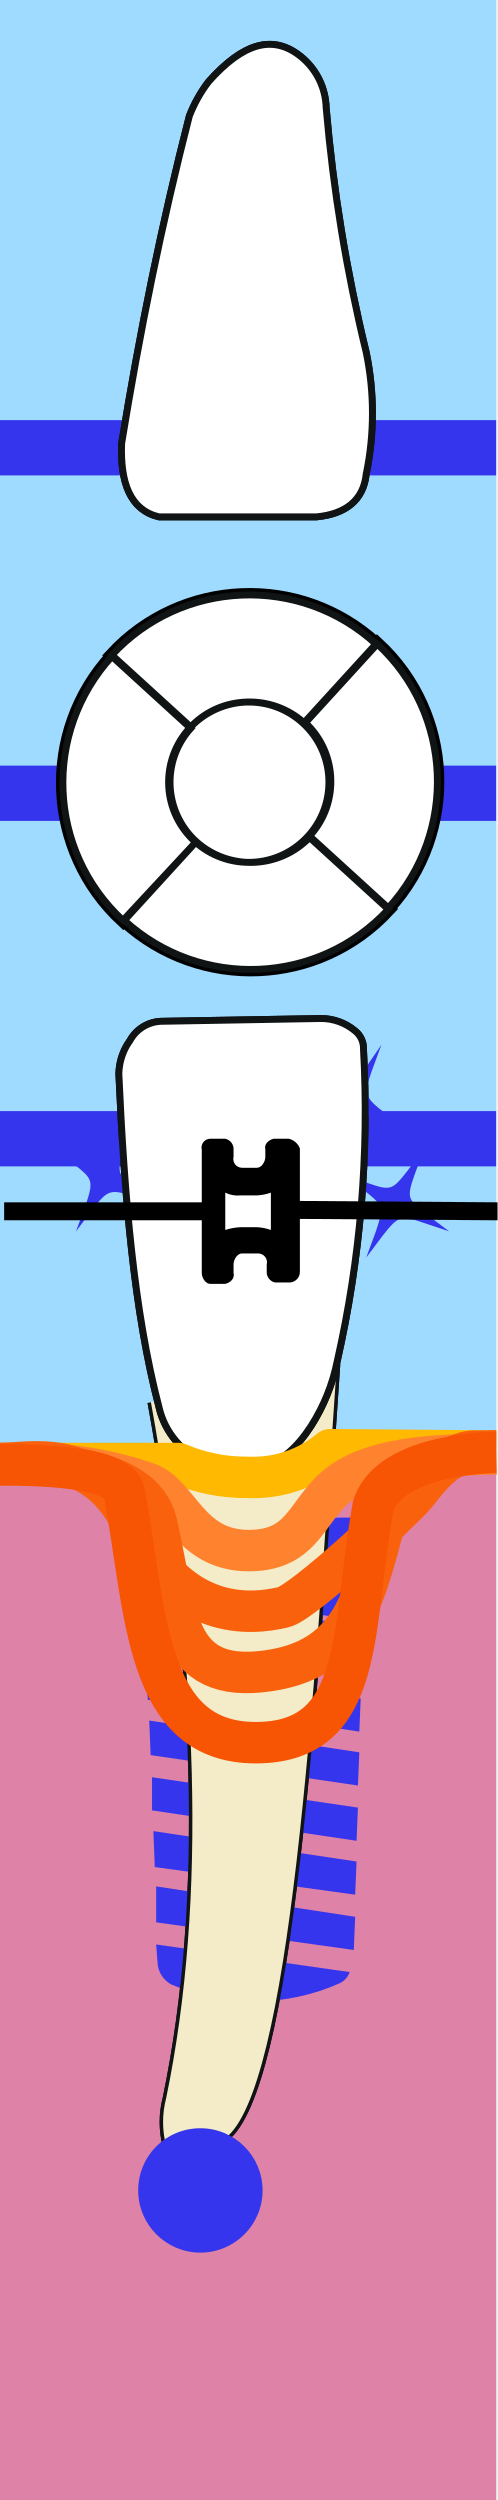
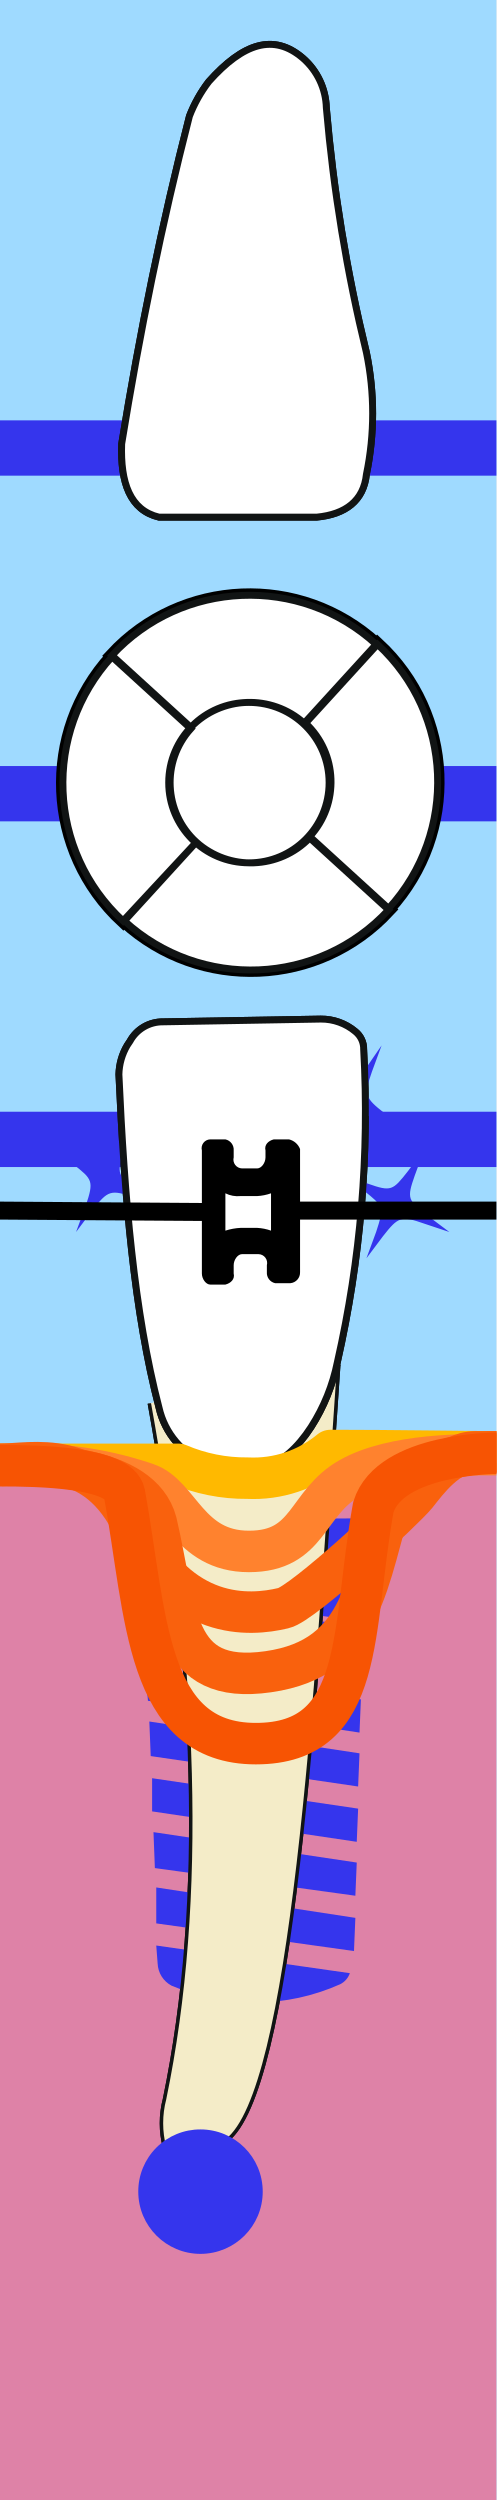
- <svg xmlns="http://www.w3.org/2000/svg" viewBox="0 0 36 180.9">
+ <svg xmlns="http://www.w3.org/2000/svg" viewBox="0 0 35.9 180.8">
  <g class="Слой_2" data-name="Слой 2">
    <g class="Слой_1-2" data-name="Слой 1">
      <g class="_41" data-name="41">
        <path class="background" d="M0,0H35.9V180.8H0Z" style="fill:#9fdaff" />
-         <path class="bone" d="M0,105.9H35.9v75H0Z" style="fill:#de82a7" />
+         <path class="bone" d="M0,105.8H35.9v75H0Z" style="fill:#de82a7" />
        <path class="bridge" d="M35.9,84.4H0v-4H35.9Zm0-29H0v4H35.9Zm0-25H0v4H35.9Z" style="fill:#3535ed" />
        <path class="root" d="M24.5,98.7c-1.7,25-3.4,52.5-8.1,56.1-2.4,2.7-3.8,2.8-4.5.5a6.92,6.92,0,0,1,0-3.5c3-14.5,2.3-31.5-1.1-50.3" style="fill:#f4ecc8;stroke:#111414;stroke-miterlimit:10;stroke-width:0.25px" />
        <path class="rootCanal" d="M21.7,98.9c.6.2-2.7,45.1-7.3,57.2a.52.52,0,0,1-1-.3c1.7-12.2,4.3-53.4,2.7-55.2C21.6,99.9,21.7,98.9,21.7,98.9Z" style="fill:#3535ed;stroke:#201600;stroke-miterlimit:10;stroke-width:0.25px" />
        <path class="implant" d="M11.4,142a1.9,1.9,0,0,0,1,1.6,15.23,15.23,0,0,0,12.2-.1,1.39,1.39,0,0,0,.7-.8l-14-2Zm-.1-2.9,14.3,2,.1-2.4-14.4-2.2Zm-.1-4,14.5,2,.1-2.4-14.7-2.2ZM11,131l14.8,2.2.1-2.4L11,128.6Zm-.1-4,15,2.2.1-2.4-15.2-2.3Zm-.2-4L26,125.3l.1-2.4-15.6-2.3Zm-.2-5.1,15.7,2.3.1-2.5-15.8-2.3v2.5Zm-.1-2.9,15.9,2.3.1-2.6-16,.1Zm-1.8-3.3a1.61,1.61,0,0,0,.4.7.91.91,0,0,0,.7.3h1.1l15-.1h1.1a.91.91,0,0,0,.7-.3,1.07,1.07,0,0,0,.2-.6v-1.9h-.4l-18.1.1H8.9Zm-.3-4.4a.89.89,0,0,0,.5.8.6.6,0,0,0,.4.1l18.1-.1c.2,0,.3-.1.4-.1a1,1,0,0,0,.4-.9v-1.2a.94.94,0,0,0-1-1L9,105a1.08,1.08,0,0,0-1,1H8l.3,1.3Z" style="fill:#3535ed" />
-         <path class="rootMusk" d="M24.5,98.7c-1.7,25-3.4,52.5-8.1,56.1-2.4,2.7-3.8,2.8-4.5.5a6.92,6.92,0,0,1,0-3.5c3-14.5,2.3-31.5-1.1-50.3" style="fill:#f4ecc8;stroke:#111414;stroke-miterlimit:10;stroke-width:0.25px" />
+         <path class="rootMask" d="M24.5,98.7c-1.7,25-3.4,52.5-8.1,56.1-2.4,2.7-3.8,2.8-4.5.5a6.92,6.92,0,0,1,0-3.5c3-14.5,2.3-31.5-1.1-50.3" style="fill:#f4ecc8;stroke:#111414;stroke-miterlimit:10;stroke-width:0.25px" />
        <path class="coronaLingual" d="M15.1,5.9c2.5-2.8,4.7-3.5,6.8-1.7a4.94,4.94,0,0,1,1.7,3.6,116.67,116.67,0,0,0,2.9,17.7,21.74,21.74,0,0,1,0,8.8c-.2,1.9-1.5,2.9-3.6,3.1H11.5c-2.1-.5-2.8-2.5-2.7-5.3,1.3-8,2.9-15.9,4.9-23.7A10.1,10.1,0,0,1,15.1,5.9Z" style="fill:#fff;stroke:#111414;stroke-miterlimit:10;stroke-width:0.5px" />
        <path class="coronaLingualIncisalDistal" d="M9,32.2c.2-1.5.5-3.1.8-4.6h5.5v9.9H11.7C9.5,37,8.8,35,9,32.2Z" style="fill:#3535ed" />
        <path class="coronaLingualIncisalMiddle" d="M15.3,27.6H21v9.9H15.3Z" style="fill:#3535ed" />
        <path class="coronaLingualIncisionMesial" d="M26.9,27.6a19.37,19.37,0,0,1-.3,6.8c-.2,1.9-1.5,2.9-3.6,3.1H20.9V27.6Z" style="fill:#3535ed" />
        <path class="coronaLingualMiddleDistal" d="M12.5,13.9h2.7V27.6H9.7C10.6,23,11.5,18.5,12.5,13.9Z" style="fill:#3535ed" />
        <path class="coronaLingualMiddleMiddle" d="M15.2,13.9h5.7V27.6H15.2Z" style="fill:#3535ed" />
        <path class="coronaLingualMiddleMesial" d="M24.4,14c.5,3.8,1.3,7.7,2.2,11.6.1.7.2,1.4.3,2h-6V14Z" style="fill:#3535ed" />
        <path class="coronaLingualCervicalDistal" d="M13.9,8.5A6,6,0,0,1,15.2,6l.1-.1V14H12.5C13,12.1,13.4,10.3,13.9,8.5Z" style="fill:#3535ed" />
        <path class="coronaLingualCervicalMiddle" d="M20.9,3.6V14H15.2V5.9C17.3,3.6,19.2,2.8,20.9,3.6Z" style="fill:#3535ed" />
        <path class="coronaLingualCervicalMesial" d="M22,4.4c.9,1,.9,0,1.7,3.6.1,2,.4,4,.7,6H20.9V3.7A6.73,6.73,0,0,1,22,4.4Z" style="fill:#3535ed" />
        <path class="coronaLabial" d="M9.2,75.6l.2-.3a2.69,2.69,0,0,1,2.4-1.4l11.4-.2a3.84,3.84,0,0,1,2.5.9h0a1.61,1.61,0,0,1,.6,1.3,81.68,81.68,0,0,1-1.9,22.6,13.69,13.69,0,0,1-1.9,4.7c-2,3.1-4.6,3.9-7.5,2.7a5.78,5.78,0,0,1-3.5-4.1C9.7,94.9,9,86.6,8.6,77.7A4.34,4.34,0,0,1,9.2,75.6Z" style="fill:#fff;stroke:#111414;stroke-miterlimit:10;stroke-width:0.5px" />
        <path class="coronaLabialIncisalDistal" d="M8.7,77.9a4.55,4.55,0,0,1,.5-2l.2-.3a2.69,2.69,0,0,1,2.4-1.4h2v5.9H8.7Z" style="fill:#3535ed" />
        <path class="coronaLabialIncisalMiddle" d="M20.8,73.9V80h-7V74.1Z" style="fill:#3535ed" />
        <path class="coronaLabialIncisionMesial" d="M23.2,73.9a3.84,3.84,0,0,1,2.5.9,1.61,1.61,0,0,1,.6,1.3c.1,1.3.1,2.6.1,3.9H20.7V73.9Z" style="fill:#3535ed" />
        <path class="coronaLabialMiddleDistal" d="M8.8,80h5.1V98.3H10.8A111.39,111.39,0,0,1,8.8,80Z" style="fill:#3535ed" />
        <path class="coronaLabialMiddleMiddle" d="M13.8,80h7V98.3h-7Z" style="fill:#3535ed" />
        <path class="coronaLabialMiddleMesial" d="M26.3,80a86.21,86.21,0,0,1-2,18.3H20.7V80Z" style="fill:#3535ed" />
        <path class="coronaLabialCervicalDistal" d="M13.8,98.2v7a6.13,6.13,0,0,1-2.3-3.4c-.3-1.1-.5-2.4-.8-3.6Z" style="fill:#3535ed" />
        <path class="coronaLabialCervicalMiddle" d="M20.8,98.2v7a5.34,5.34,0,0,1-5.8.7,7.46,7.46,0,0,1-1.2-.7v-7Z" style="fill:#3535ed" />
        <path class="coronaLabialCervicalMesial" d="M24.5,98.2a.76.76,0,0,1-.1.4,13.69,13.69,0,0,1-1.9,4.7,10.61,10.61,0,0,1-1.7,2v-7Z" style="fill:#3535ed" />
        <path class="veneer" d="M19.7,81.5l-1.6-1.2c-2.4-1.8-2.5-2.1-1.5-4.9l.7-1.9-1.2,1.6c-1.8,2.4-2.1,2.5-4.9,1.5l-1.9-.7,1.6,1.2c2.4,1.8,2.5,2.1,1.4,4.9l-.7,1.9,1.2-1.6c1.8-2.4,2.1-2.5,4.9-1.4ZM18.5,91.9l-1.6-1.2c-1.4-1.1-1.5-1.2-.9-2.9l.7-1.9-1.2,1.6c-1.1,1.4-1.2,1.5-2.9.9l-1.9-.7,1.6,1.2c1.4,1.1,1.5,1.3.9,3l-.7,1.9,1.2-1.6c1.1-1.4,1.3-1.5,3-.9Zm-7-4.6L9.9,86.1c-1.4-1.1-1.5-1.2-.9-3l.7-1.9L8.5,82.8c-1.1,1.4-1.2,1.5-2.9.9L3.7,83l1.6,1.2c1.4,1.1,1.5,1.2.9,3l-.7,1.9,1.2-1.6c1.1-1.4,1.3-1.5,3-.9Zm17.9-5.6-1.6-1.2c-1.4-1.1-1.5-1.3-.9-3l.7-1.9-1.1,1.6c-1.1,1.4-1.3,1.5-3,.9l-1.6-.5,1.3,1c1.4,1.1,1.5,1.3.9,3l-.7,1.9,1.2-1.6c1.1-1.4,1.3-1.5,3-.9Zm3.1,7.4-1.6-1.2c-1.4-1.1-1.5-1.2-.9-2.9l.7-1.9-1.2,1.6c-1.1,1.4-1.2,1.5-2.9.9l-1.9-.7,1.6,1.2c1.4,1.1,1.5,1.2.9,3L26.5,91l1.2-1.6c1.1-1.4,1.3-1.5,3-.9Z" style="fill:#3535ed" />
        <path class="coronaTop" d="M14.2,60.9,9,66.6a13.56,13.56,0,0,0,19.1-.8l-5.7-5.2A5.92,5.92,0,0,1,14.2,60.9Zm8.2-.4,5.7,5.2a13.56,13.56,0,0,0-.8-19.1h0l-5.2,5.7A5.83,5.83,0,0,1,22.4,60.5ZM22,52.3l5.2-5.7a13.56,13.56,0,0,0-19.1.8h0l5.7,5.2A5.92,5.92,0,0,1,22,52.3Zm-7.8,8.6a5.83,5.83,0,0,1-.4-8.2L8.1,47.5a13.56,13.56,0,0,0,.8,19.1ZM18,50.8a5.8,5.8,0,1,1-5.8,5.8A5.8,5.8,0,0,1,18,50.8Z" style="fill:#fff;stroke:#000;stroke-miterlimit:10" />
        <path class="coronaTopBuccal" d="M14.2,60.9,9,66.6a13.56,13.56,0,0,0,19.1-.8l-5.7-5.2A5.92,5.92,0,0,1,14.2,60.9Z" style="fill:#3535ed" />
        <path class="coronaTopMedial" d="M22.4,60.5l5.7,5.2a13.56,13.56,0,0,0-.8-19.1h0l-5.2,5.7A5.83,5.83,0,0,1,22.4,60.5Z" style="fill:#3535ed" />
        <path class="coronaTopLingual" d="M22,52.3l5.2-5.7a13.56,13.56,0,0,0-19.1.8h0l5.7,5.2A5.92,5.92,0,0,1,22,52.3Z" style="fill:#3535ed" />
        <path class="coronaTopDistal" d="M14.2,60.9a5.83,5.83,0,0,1-.4-8.2L8.1,47.5a13.56,13.56,0,0,0,.8,19.1Z" style="fill:#3535ed" />
        <path class="coronaTopOclusial" d="M18,50.9a5.8,5.8,0,1,1-5.8,5.8A5.8,5.8,0,0,1,18,50.9Z" style="fill:#3535ed" />
        <path class="silant" d="M9.6,64.6a19,19,0,0,0,6.9,1.2c5.8,0,9.2-2.2,9.2-5.4,0-2.7-2.2-4.2-6.4-5.4-3.2-.9-4.7-1.6-4.7-3.1,0-1.3,1.5-2.5,4.1-2.5a13.11,13.11,0,0,1,5,1L24.8,48a15.66,15.66,0,0,0-6-1.1c-5.3,0-8.4,2.4-8.4,5.3,0,2.2,2.1,4,6.5,5.1,3.3.9,4.5,1.8,4.5,3.3s-1.5,2.7-4.8,2.7A16.09,16.09,0,0,1,10.7,62Z" style="fill:#3535ed" />
        <path class="crown" d="M15.1,5.9c2.5-2.8,4.7-3.5,6.8-1.7a4.94,4.94,0,0,1,1.7,3.6,116.67,116.67,0,0,0,2.9,17.7,21.74,21.74,0,0,1,0,8.8c-.2,1.9-1.5,2.9-3.6,3.1H11.5c-2.1-.5-2.8-2.5-2.7-5.3,1.3-8,2.9-15.9,4.9-23.7A10.1,10.1,0,0,1,15.1,5.9ZM8.6,77.7c.4,8.9,1.1,17.2,2.9,24.1a5.78,5.78,0,0,0,3.5,4.1c2.9,1.2,5.5.4,7.5-2.7a13.69,13.69,0,0,0,1.9-4.7,81.68,81.68,0,0,0,1.9-22.6,1.61,1.61,0,0,0-.6-1.3h0a3.84,3.84,0,0,0-2.5-.9l-11.4.2a2.69,2.69,0,0,0-2.4,1.4l-.2.3A4.34,4.34,0,0,0,8.6,77.7ZM22.4,60.6l5.7,5.2A13.56,13.56,0,0,1,9,66.6l5.2-5.7A5.92,5.92,0,0,0,22.4,60.6Zm-.3-8.3,5.2-5.7h0a13.56,13.56,0,0,1,.8,19.1l-5.7-5.2A5.83,5.83,0,0,0,22.1,52.3Zm-8.3.3L8.1,47.4h0a13.56,13.56,0,0,1,19.1-.8L22,52.3A5.92,5.92,0,0,0,13.8,52.6Zm-4.9,14a13.56,13.56,0,0,1-.8-19.1l5.7,5.2a5.83,5.83,0,0,0,.4,8.2Zm3.3-10A5.8,5.8,0,1,0,18,50.8,5.8,5.8,0,0,0,12.2,56.6Z" style="fill:#fff;stroke:#111414;stroke-miterlimit:10;stroke-width:0.5px" />
-         <path class="braces" d="M16.3,86.3a2,2,0,0,0,1.1.2h1.2a3.55,3.55,0,0,0,1-.2h0V89a3.55,3.55,0,0,0-1-.2H17.4a4.25,4.25,0,0,0-1.1.2V86.3h0m4.6-3.9H19.8c-.4.1-.7.4-.6.8v.5c0,.4-.3.8-.6.8H17.5a.64.64,0,0,1-.6-.8v-.5a.76.76,0,0,0-.6-.8H15.2a.64.64,0,0,0-.6.8V87H.3v1.3H14.6v3.8c0,.4.3.8.6.8h1.1c.4-.1.7-.4.6-.8v-.6c0-.4.3-.8.6-.8h1.2a.64.64,0,0,1,.6.8V92a.76.76,0,0,0,.6.8H21a.77.77,0,0,0,.7-.8V88.2l14.3.1V87l-14.3-.1V83.1a1.14,1.14,0,0,0-.8-.7Z" />
-         <path class="gum" d="M35.9,105l-12-.1a8.73,8.73,0,0,1-6,2,12.41,12.41,0,0,1-5-1H0" style="fill:none;stroke:#ffb900;stroke-linejoin:round;stroke-width:3px" />
-         <path class="paradontit1" d="M0,106a25.82,25.82,0,0,1,10.6,1.3c2.4.8,3,4.9,7.4,4.9s4.1-3.5,7.3-5.3c3-1.7,7.7-1.6,10.6-1.7" style="fill:none;stroke:#ff822e;stroke-linejoin:round;stroke-width:3px" />
+         <path class="braces" d="M16.3,86.3a2,2,0,0,0,1.1.2h1.2a3.55,3.55,0,0,0,1-.2h0V89a3.55,3.55,0,0,0-1-.2H17.4a4.25,4.25,0,0,0-1.1.2V86.3h0m4.6-3.9H19.8c-.4.1-.7.4-.6.8v.5c0,.4-.3.8-.6.8H17.5a.64.64,0,0,1-.6-.8v-.5a.76.76,0,0,0-.6-.8H15.2a.64.64,0,0,0-.6.8V87L0,86.9v1.3l14.6.1v3.8c0,.4.3.8.6.8h1.1c.4-.1.7-.4.6-.8v-.6c0-.4.3-.8.6-.8h1.2a.64.64,0,0,1,.6.8V92a.76.76,0,0,0,.6.8H21a.77.77,0,0,0,.7-.8V88.2H35.9V86.9H21.7V83.1a1.14,1.14,0,0,0-.8-.7Z" />
+         <path class="gum" d="M35.9,105c-1.4,0-7.5-.1-12-.1a8.73,8.73,0,0,1-6,2,12.41,12.41,0,0,1-5-1H0" style="fill:none;stroke:#ffb900;stroke-linejoin:round;stroke-width:3px" />
+         <path class="paradontit1" d="M0,106a25.82,25.82,0,0,1,10.6,1.3c2.4.8,3,4.9,7.4,4.9s4.1-3.5,7.3-5.3,8.5-1.7,10.6-1.7" style="fill:none;stroke:#ff822e;stroke-linejoin:round;stroke-width:3px" />
        <path class="paradontit2" d="M35.9,105H34.4c-2,0-3.5,2.1-4.3,3.1s-8.2,7.9-9.6,8.2c-2.5.6-7.5.9-10.8-5.8-2.8-5.9-7.4-4.6-9.7-4.6" style="fill:none;stroke:#f9610d;stroke-linejoin:round;stroke-width:3px" />
        <path class="paradontit3" d="M35.9,105c-2,0-6.8,1-7.4,2.9-2,6.3-2.1,12-9.1,13s-6.6-4.4-8.1-10.8c-1.1-4.2-8.5-4.2-11.3-4.2" style="fill:none;stroke:#f9610d;stroke-linejoin:round;stroke-width:3px" />
        <path class="paradontit4" d="M35.9,105.1s-7.7,0-8.9,3.9c-1.6,8.8-.5,17.1-8.5,17.1S10.6,116.8,9,108c-.4-1.9-6.2-2-9-2" style="fill:none;stroke:#f75403;stroke-linejoin:round;stroke-width:3px" />
        <path class="periodontit" d="M14.5,154a4.5,4.5,0,1,1-4.5,4.5A4.48,4.48,0,0,1,14.5,154Z" style="fill:#3535ed" />
      </g>
    </g>
  </g>
</svg>
